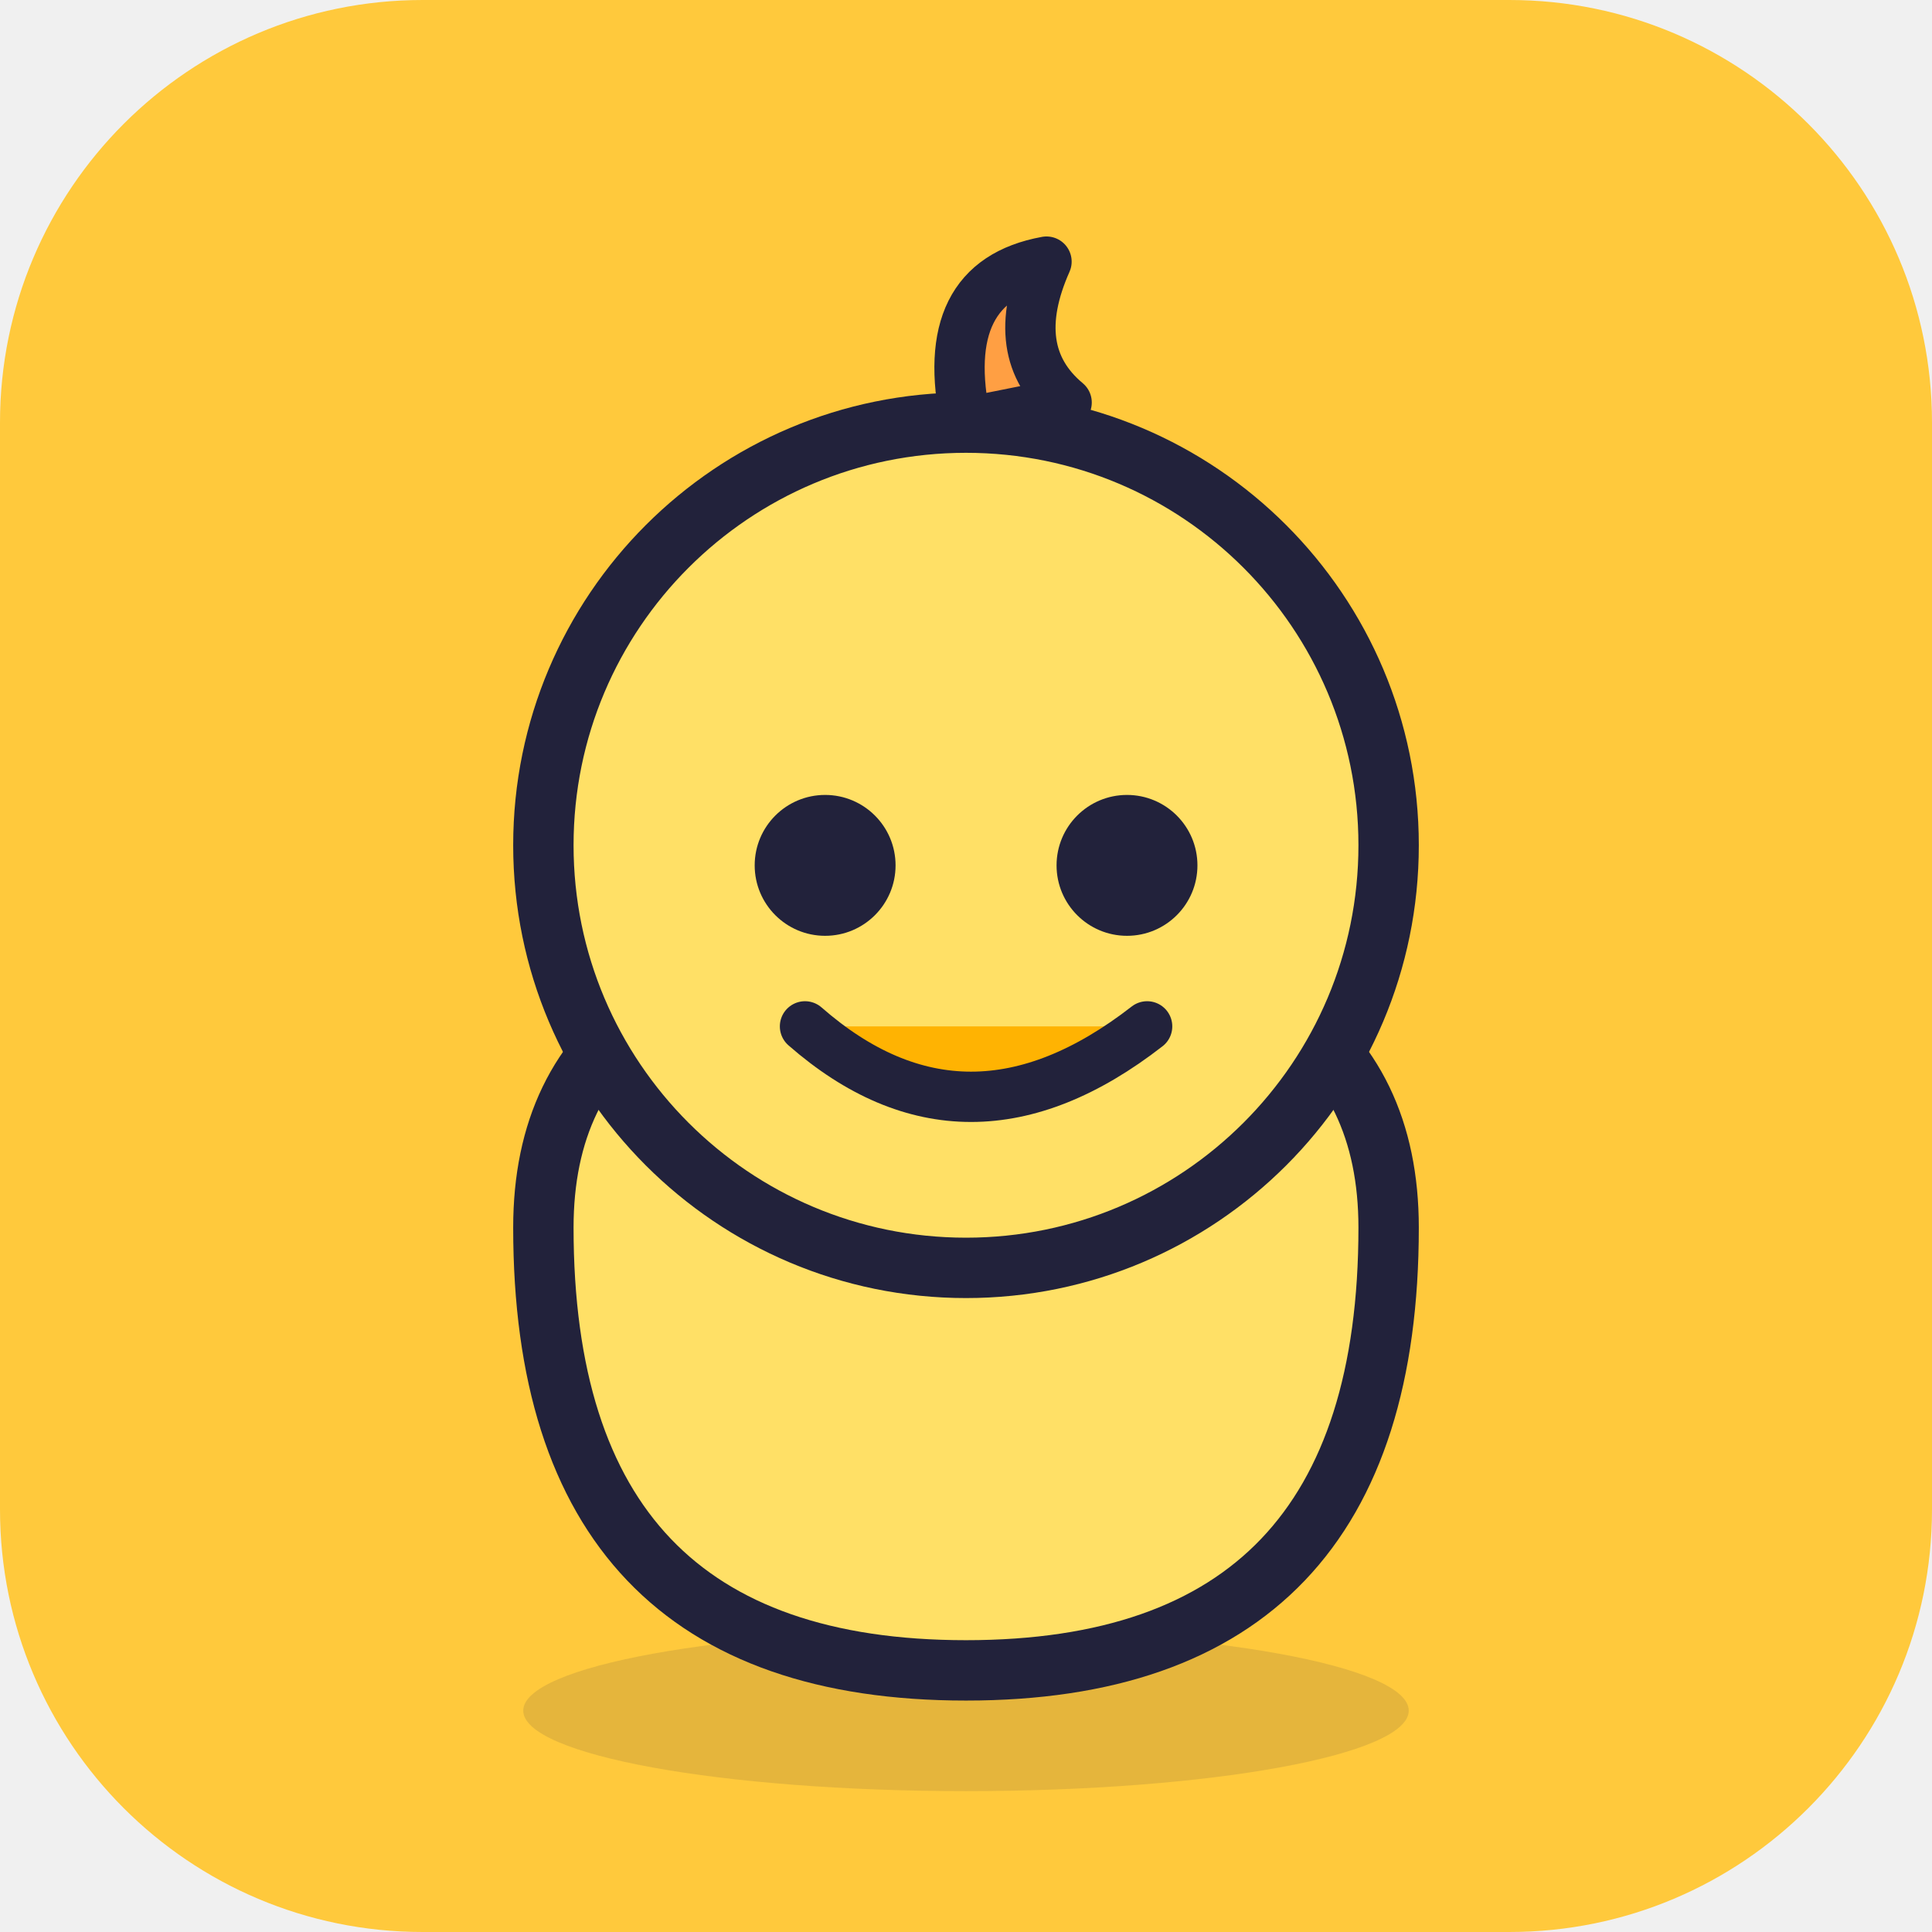
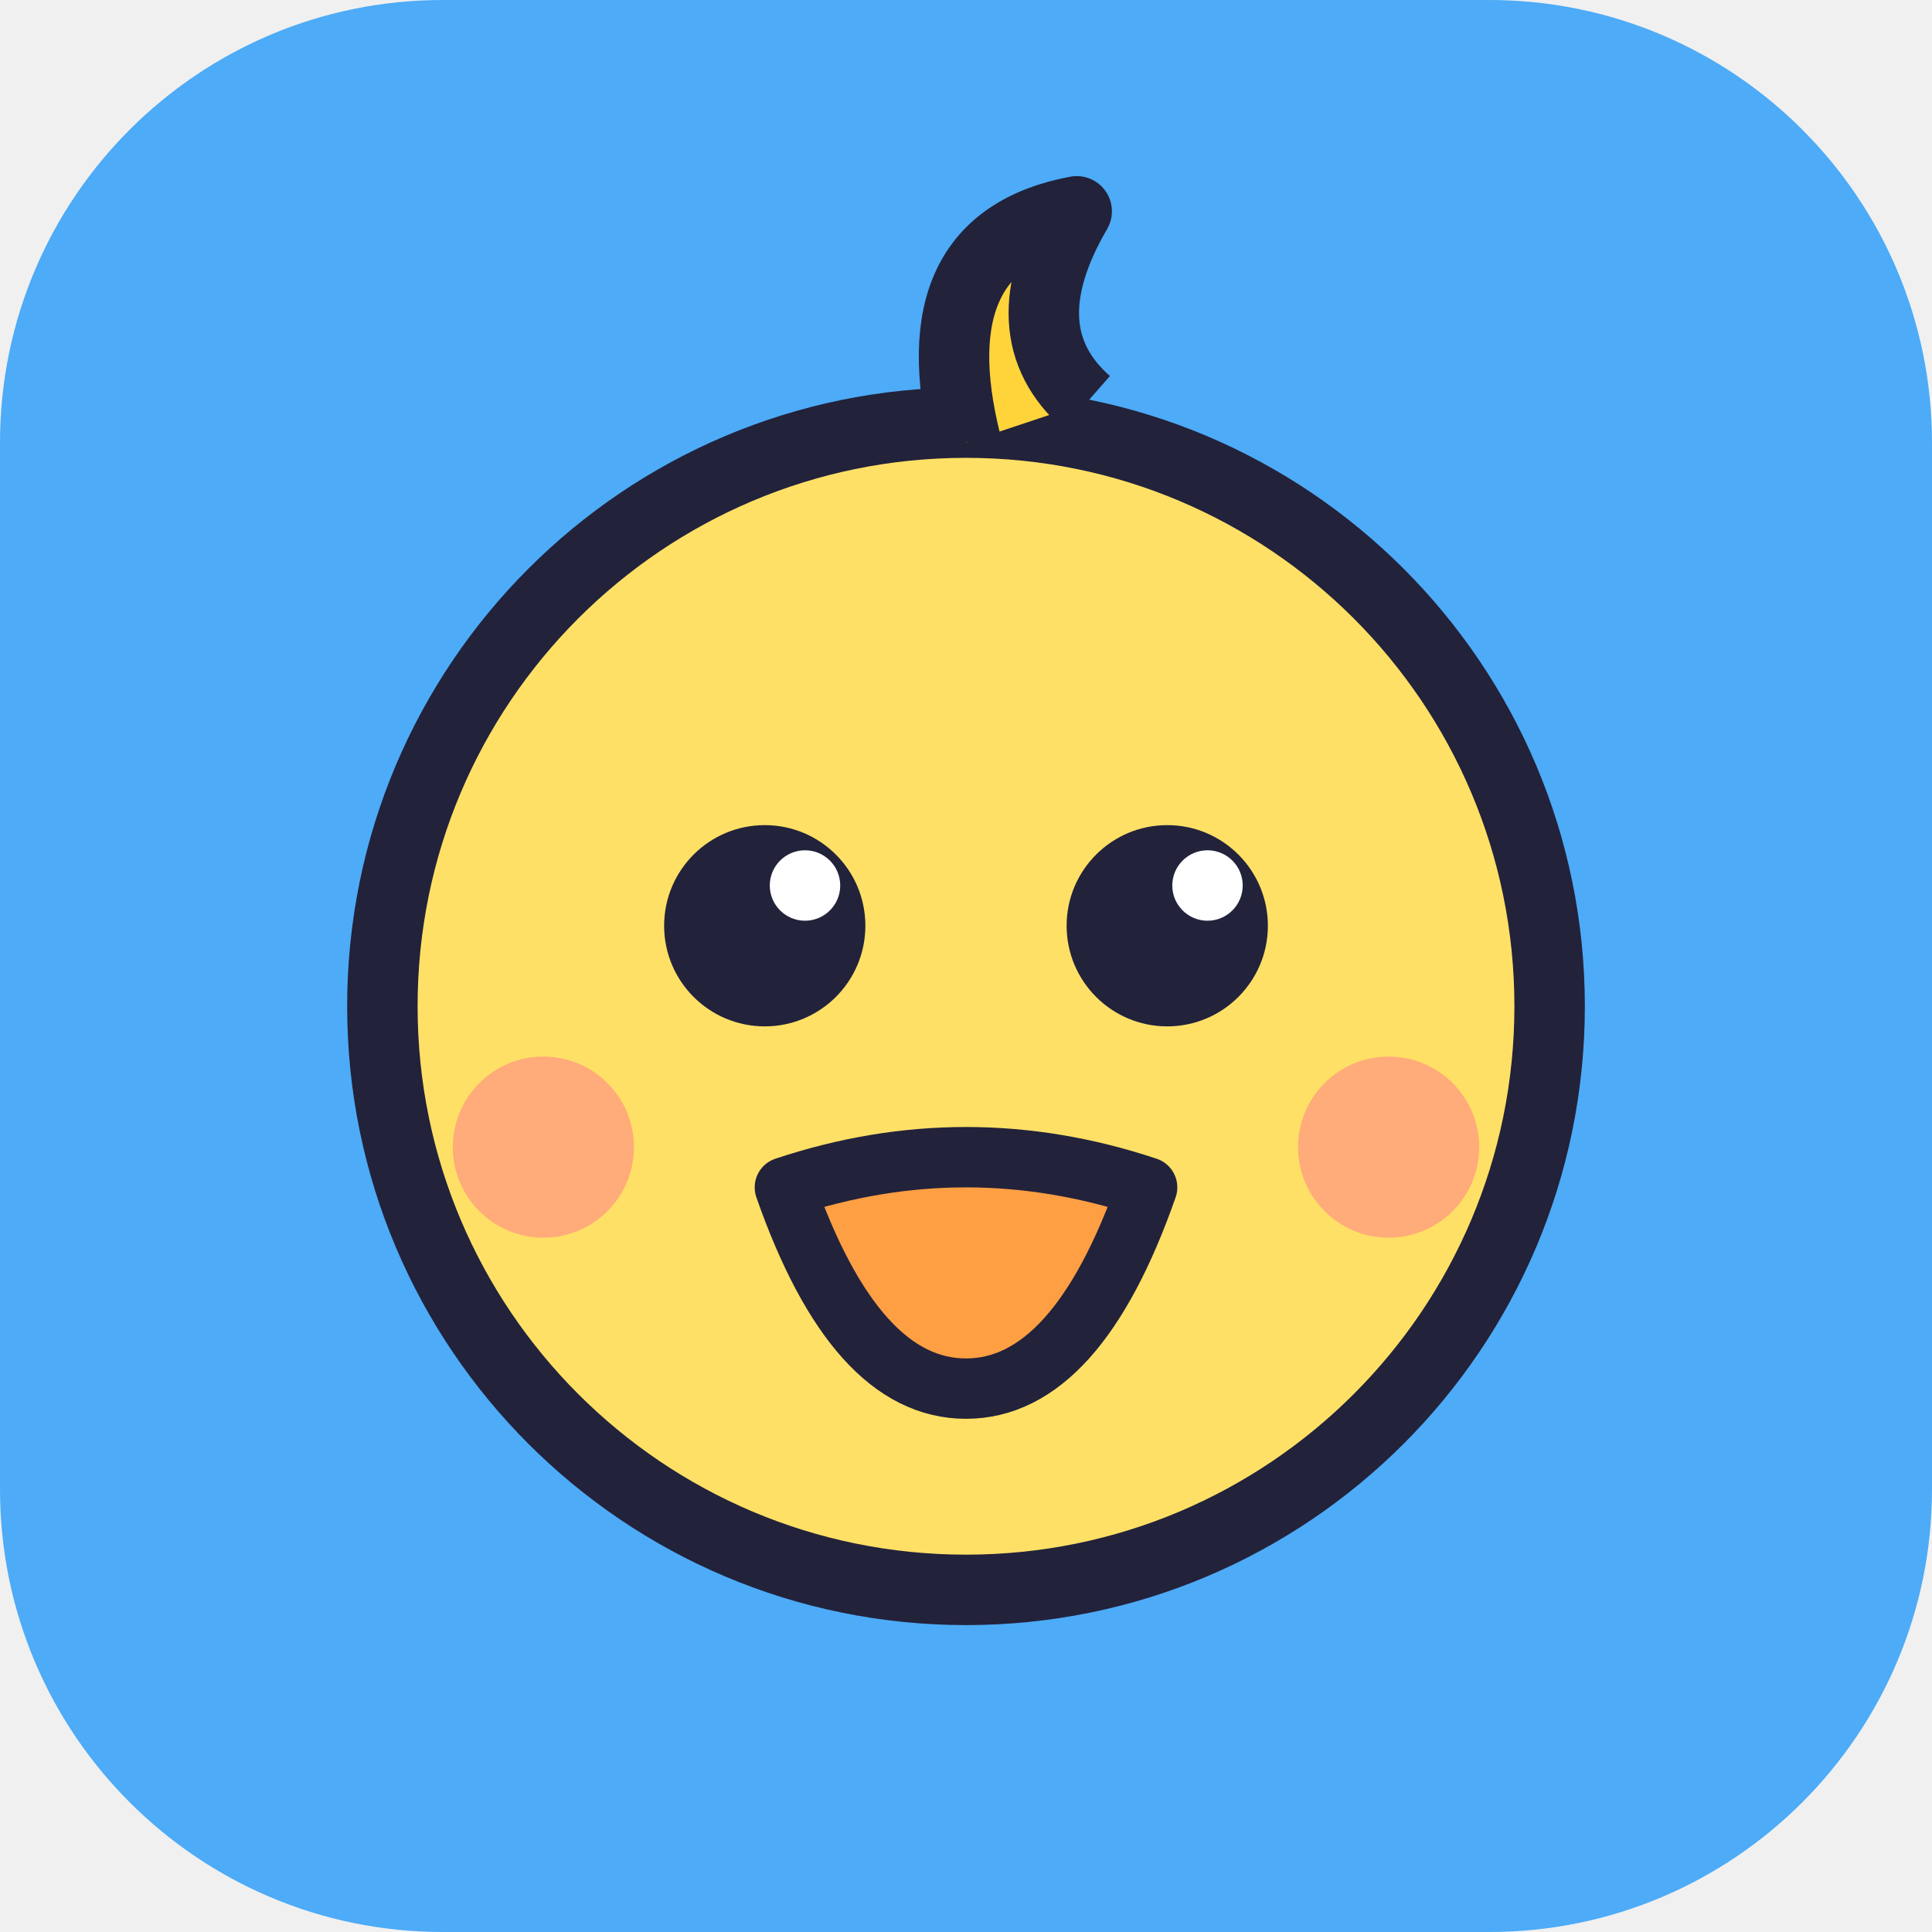
<svg xmlns="http://www.w3.org/2000/svg" viewBox="0 0 192 192" width="192" height="192">
-   <rect width="192" height="192" rx="42" fill="#ffc93c" />
-   <ellipse cx="96" cy="170" rx="44" ry="8" fill="#22223b" opacity="0.12" />
-   <path d="M54 122 q0 44 42 44 q42 0 42 -44 q0 -29 -42 -29 q-42 0 -42 29 Z" fill="#ffe066" stroke="#22223b" stroke-width="6" stroke-linejoin="round" />
-   <circle cx="96" cy="84" r="42" fill="#ffe066" stroke="#22223b" stroke-width="6" />
-   <circle cx="82" cy="86" r="7" fill="#22223b" />
-   <circle cx="112" cy="86" r="7" fill="#22223b" />
-   <path d="M80 102 q16 14 34 0" fill="#ffb302" stroke="#22223b" stroke-width="5" stroke-linecap="round" />
-   <path d="M96 42 q-3 -14 8 -16 q-4 9 2 14 Z" fill="#ff9f43" stroke="#22223b" stroke-width="5" stroke-linejoin="round" />
+   <rect width="192" height="192" rx="44" fill="#4dabf7" />
+   <circle cx="96" cy="100" r="58" fill="#ffe066" stroke="#22223b" stroke-width="7" />
+   <path d="M96 44 q-5 -20 11 -23 q-7 12 1 19" fill="#ffd43b" stroke="#22223b" stroke-width="7" stroke-linejoin="round" />
+   <circle cx="76" cy="92" r="10" fill="#22223b" />
+   <circle cx="116" cy="92" r="10" fill="#22223b" />
+   <circle cx="80" cy="88" r="3.5" fill="#fff" />
+   <circle cx="120" cy="88" r="3.5" fill="#fff" />
+   <path d="M78 118 q18 -6 36 0 q-7 20 -18 20 q-11 0 -18 -20 Z" fill="#ff9f43" stroke="#22223b" stroke-width="6" stroke-linejoin="round" />
+   <circle cx="54" cy="114" r="9" fill="#ff8787" opacity="0.6" />
+   <circle cx="138" cy="114" r="9" fill="#ff8787" opacity="0.6" />
</svg>
